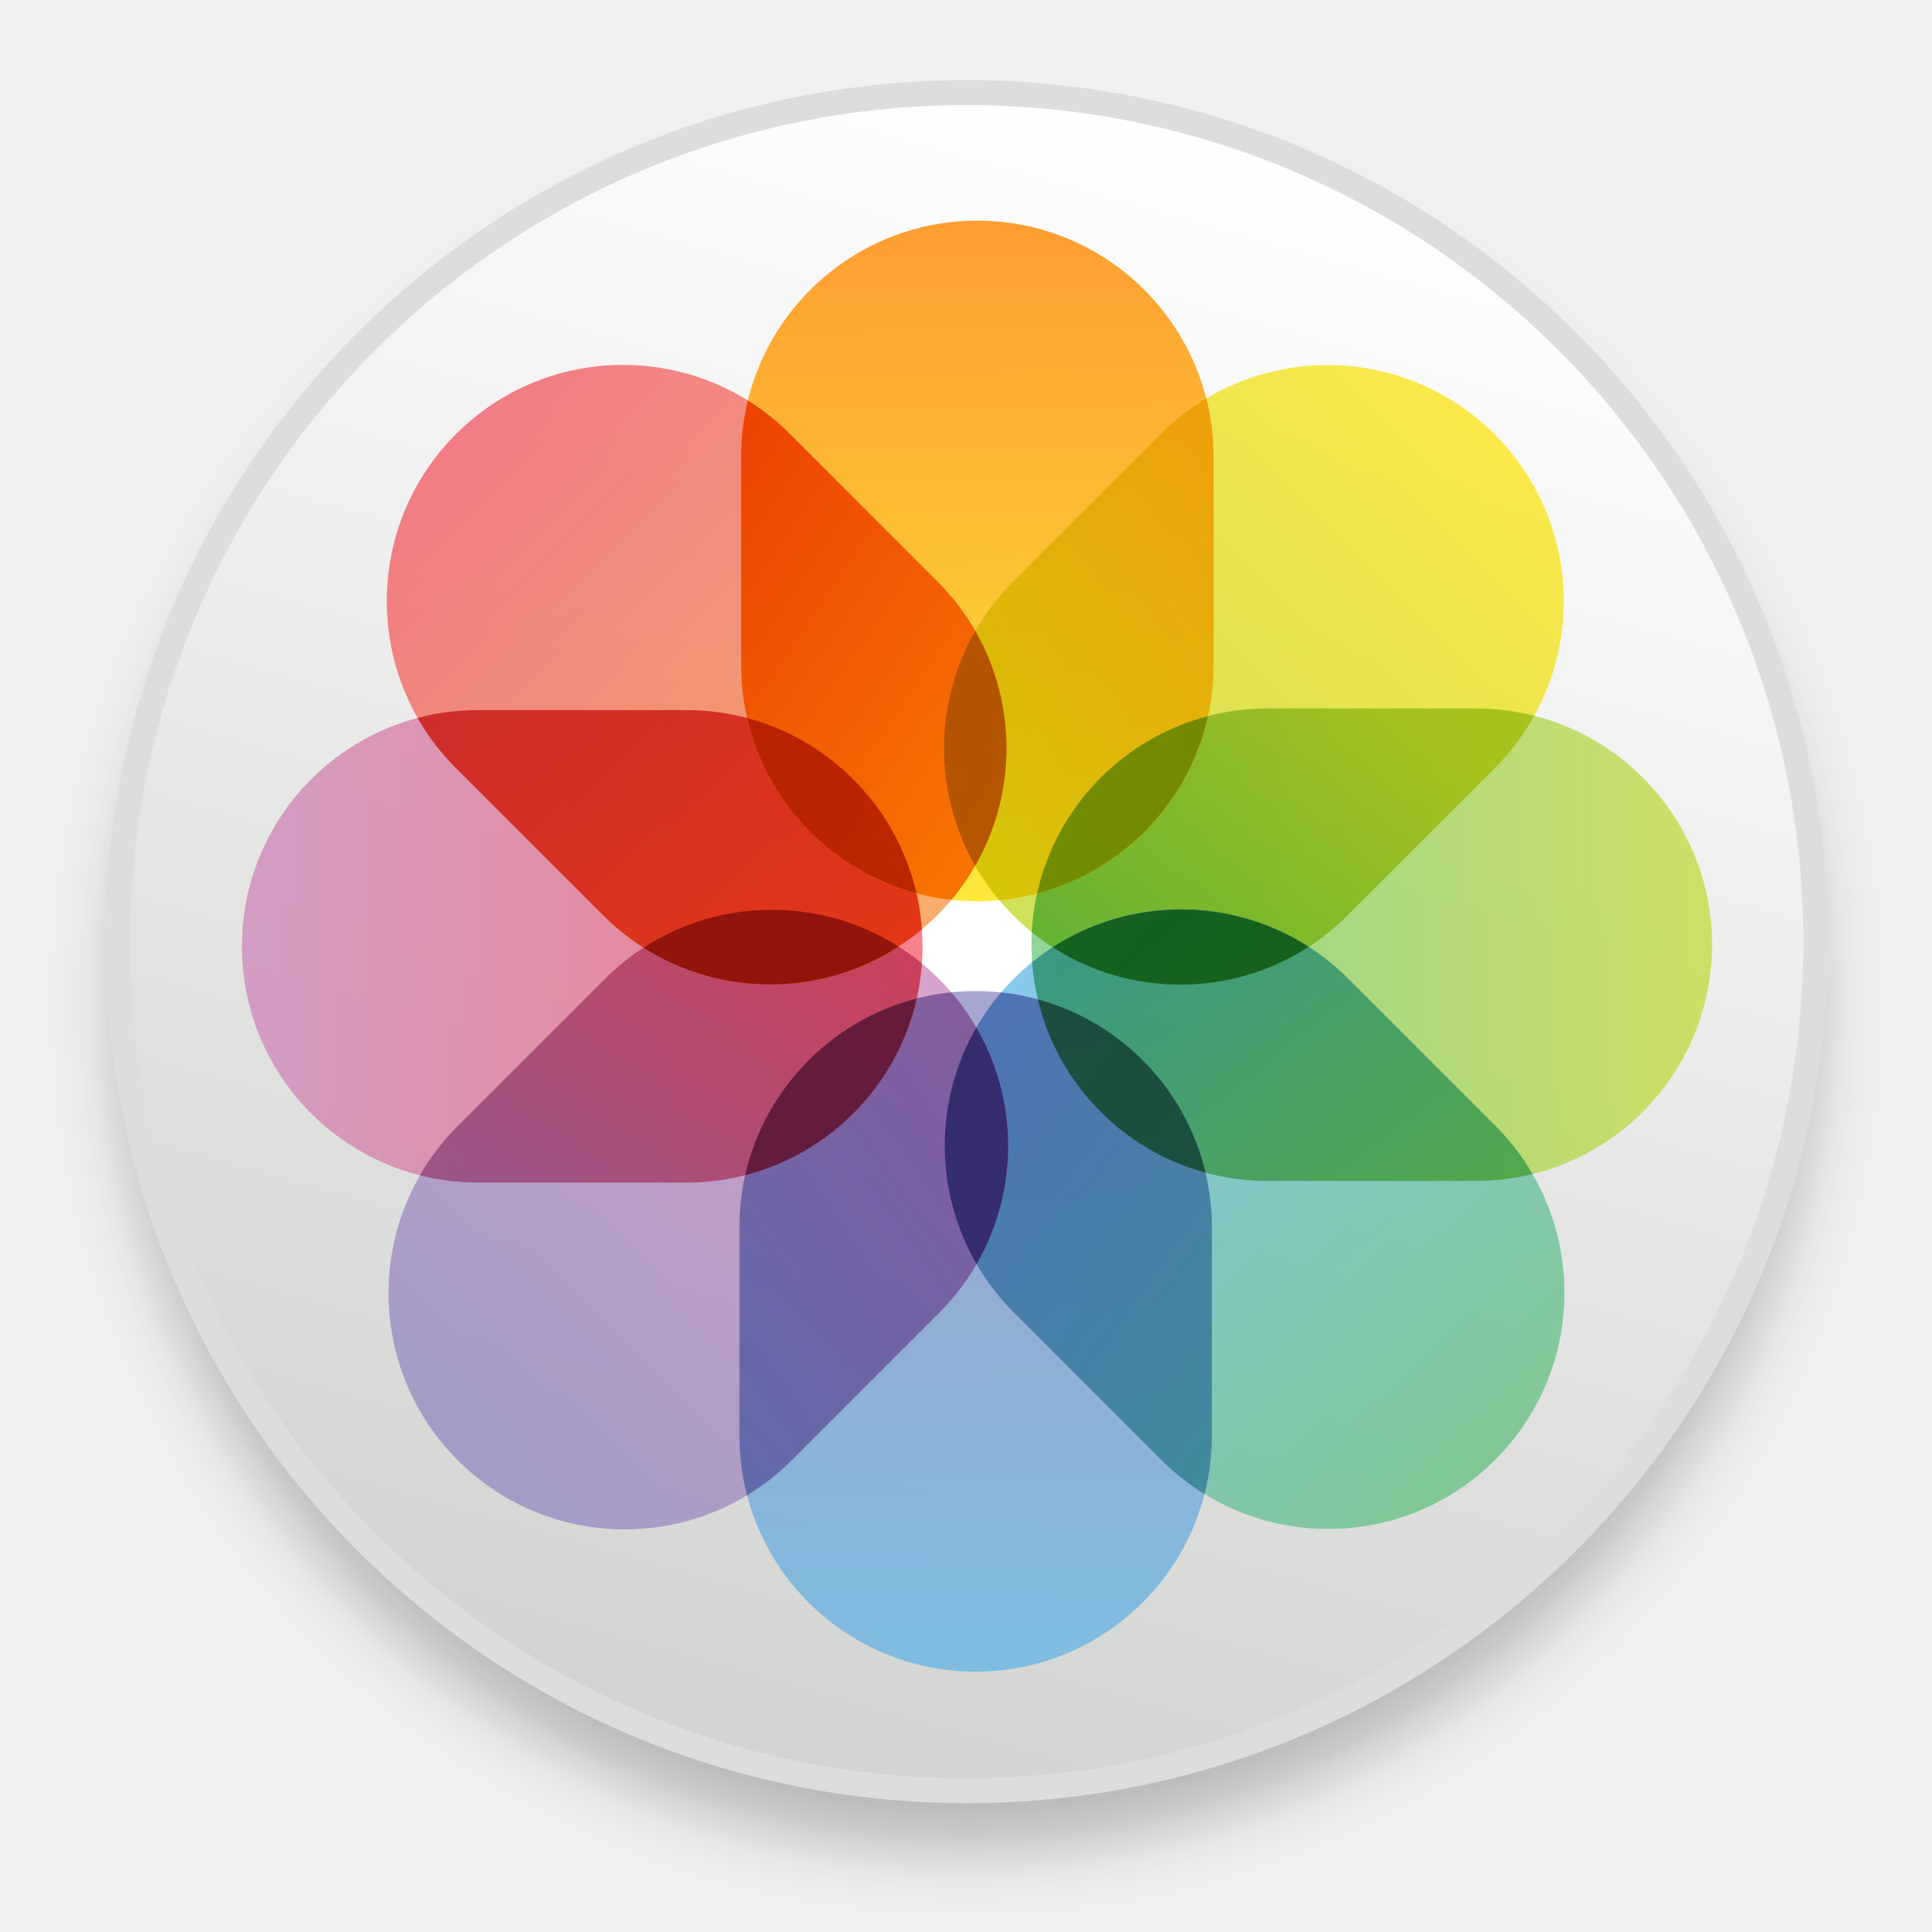
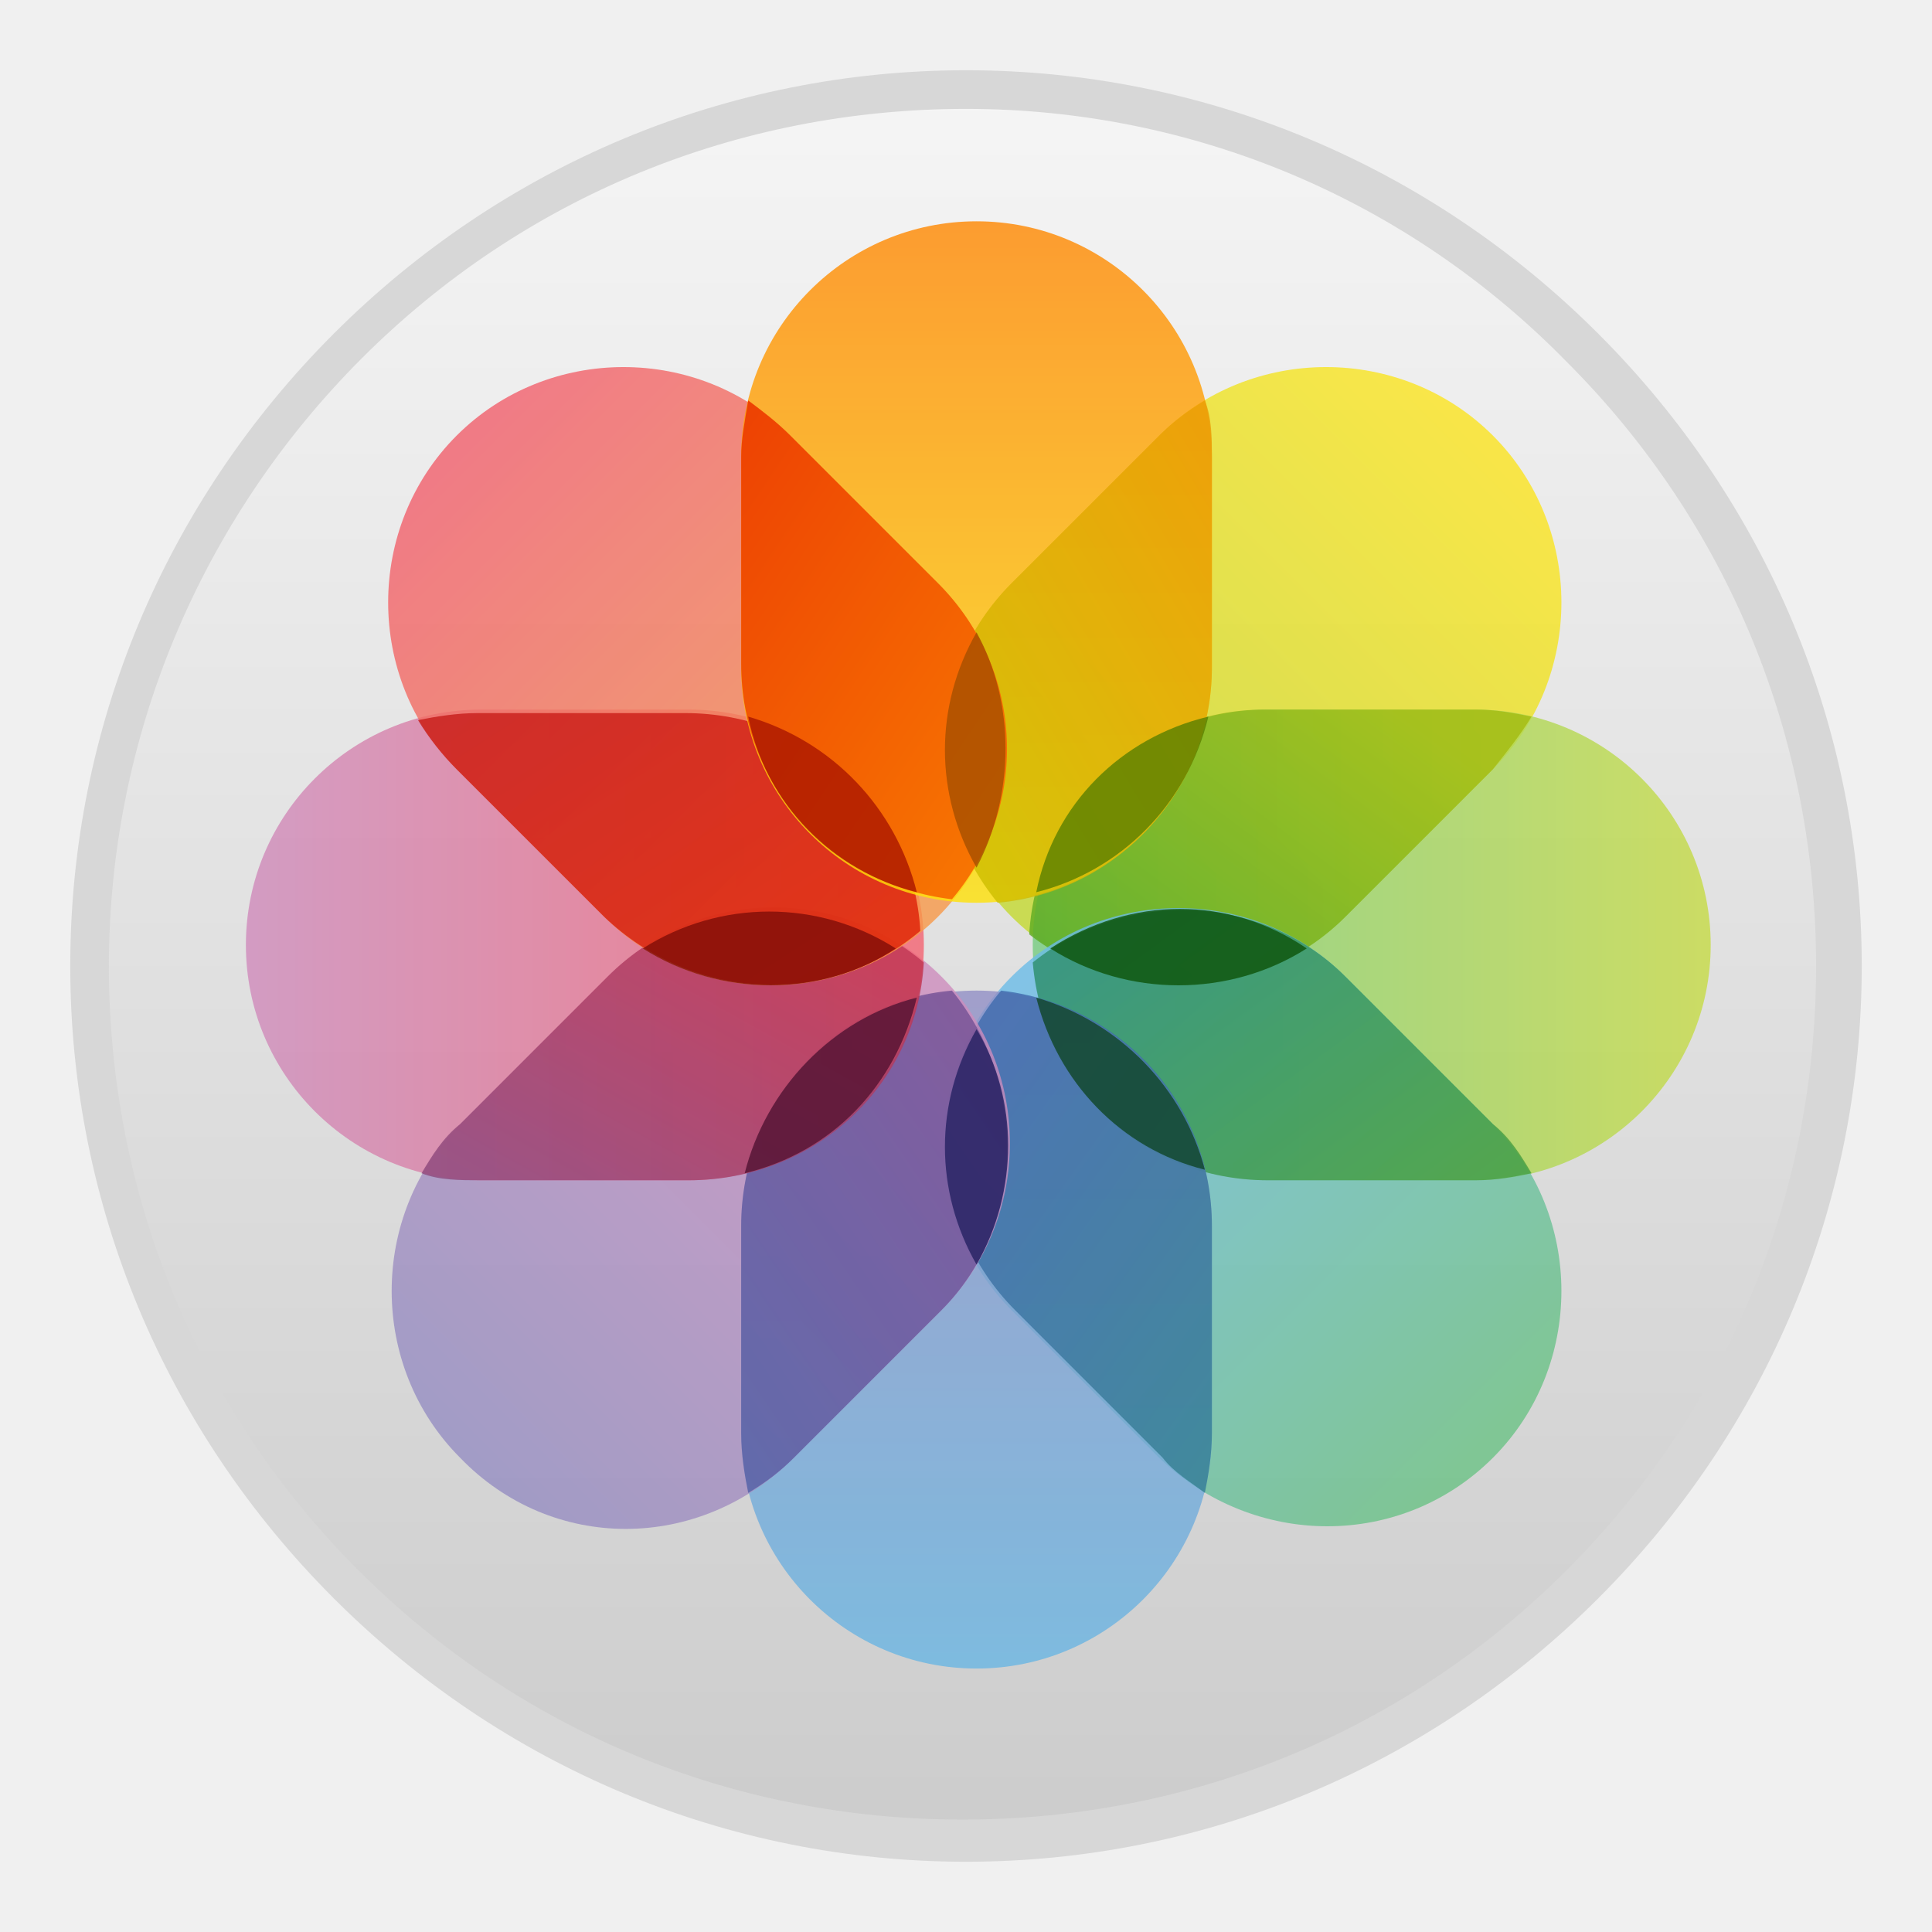
- <svg xmlns="http://www.w3.org/2000/svg" viewBox="0 0 500 500">
-   <defs>
-     <linearGradient x1="50%" y1="0%" x2="23.717%" y2="92.955%" id="photos-linearGradient-1">
-       <stop stop-color="#FEFEFE" offset="0%" />
-       <stop stop-color="#D2D4D1" offset="100%" />
-     </linearGradient>
-     <path d="M204.397,408.795 C317.283,408.795 408.795,317.283 408.795,204.397 C408.795,91.512 317.283,0 204.397,0 C91.512,0 0,91.512 0,204.397 C0,317.283 91.512,408.795 204.397,408.795 Z" id="photos-path-2" />
-     <filter x="-14.4%" y="-9.8%" width="128.9%" height="128.9%" filterUnits="objectBoundingBox" id="photos-filter-3">
-       <feOffset dx="0" dy="14" in="SourceAlpha" result="shadowOffsetOuter1" />
-       <feGaussianBlur stdDeviation="8" in="shadowOffsetOuter1" result="shadowBlurOuter1" />
-       <feColorMatrix values="0 0 0 0 0   0 0 0 0 0   0 0 0 0 0  0 0 0 0.237 0" type="matrix" in="shadowBlurOuter1" />
-     </filter>
-     <filter x="-9.2%" y="-7.0%" width="118.4%" height="118.6%" filterUnits="objectBoundingBox" id="photos-filter-5">
-       <feOffset dx="0" dy="8" in="SourceAlpha" result="shadowOffsetOuter1" />
-       <feGaussianBlur stdDeviation="9.5" in="shadowOffsetOuter1" result="shadowBlurOuter1" />
-       <feColorMatrix values="0 0 0 0 0   0 0 0 0 0   0 0 0 0 0  0 0 0 0.481 0" type="matrix" in="shadowBlurOuter1" />
-     </filter>
-     <linearGradient x1="50%" y1="0%" x2="50%" y2="100%" id="photos-linearGradient-6">
-       <stop stop-color="#FBE41F" offset="0%" />
-       <stop stop-color="#C4DA30" offset="100%" />
-     </linearGradient>
-     <linearGradient x1="50%" y1="0%" x2="50%" y2="100%" id="photos-linearGradient-7">
-       <stop stop-color="#73CC81" offset="0%" />
-       <stop stop-color="#C7DB44" offset="100%" />
-     </linearGradient>
-     <linearGradient x1="85.355%" y1="14.645%" x2="-3.143%" y2="79.909%" id="photos-linearGradient-8">
-       <stop stop-color="#A4BC0F" offset="0%" />
-       <stop stop-color="#5BAA22" offset="100%" />
-     </linearGradient>
-     <linearGradient x1="50%" y1="0%" x2="50%" y2="100%" id="photos-linearGradient-9">
-       <stop stop-color="#6AC284" offset="0%" />
-       <stop stop-color="#6ABBE7" offset="100%" />
-     </linearGradient>
-     <linearGradient x1="100%" y1="100%" x2="0%" y2="28.392%" id="photos-linearGradient-10">
-       <stop stop-color="#4BA03A" offset="0%" />
-       <stop stop-color="#2E8F6D" offset="100%" />
-     </linearGradient>
-     <linearGradient x1="50%" y1="0%" x2="50%" y2="100%" id="photos-linearGradient-11">
-       <stop stop-color="#928EC4" offset="0%" />
-       <stop stop-color="#68B6E3" offset="100%" />
-     </linearGradient>
-     <linearGradient x1="26.281%" y1="0%" x2="100%" y2="100%" id="photos-linearGradient-12">
-       <stop stop-color="#3E6AAD" offset="0%" />
-       <stop stop-color="#34808E" offset="100%" />
-     </linearGradient>
-     <linearGradient x1="50%" y1="0%" x2="50%" y2="100%" id="photos-linearGradient-13">
-       <stop stop-color="#958DC2" offset="0%" />
-       <stop stop-color="#CD8CBD" offset="100%" />
-     </linearGradient>
-     <linearGradient x1="76.897%" y1="0%" x2="0%" y2="100%" id="photos-linearGradient-14">
-       <stop stop-color="#735095" offset="0%" />
-       <stop stop-color="#5260A6" offset="100%" />
-     </linearGradient>
-     <linearGradient x1="50%" y1="0%" x2="50%" y2="100%" id="photos-linearGradient-15">
-       <stop stop-color="#F56270" offset="0%" />
-       <stop stop-color="#CE8BBC" offset="100%" />
-     </linearGradient>
-     <linearGradient x1="85.355%" y1="14.645%" x2="6.457%" y2="92.958%" id="photos-linearGradient-16">
-       <stop stop-color="#BF3653" offset="0%" />
-       <stop stop-color="#8D487C" offset="100%" />
-     </linearGradient>
-     <linearGradient x1="50%" y1="0%" x2="50%" y2="100%" id="photos-linearGradient-17">
-       <stop stop-color="#F15F6B" offset="0%" />
-       <stop stop-color="#F79948" offset="100%" />
-     </linearGradient>
-     <linearGradient x1="100%" y1="84.252%" x2="0%" y2="0%" id="photos-linearGradient-18">
-       <stop stop-color="#DF1F07" offset="0%" />
-       <stop stop-color="#C51B1A" offset="100%" />
-     </linearGradient>
-     <linearGradient x1="50%" y1="0%" x2="50%" y2="100%" id="photos-linearGradient-19">
-       <stop stop-color="#FF8600" offset="0%" />
-       <stop stop-color="#FFE308" offset="100%" />
-     </linearGradient>
-     <linearGradient x1="100%" y1="0%" x2="12.699%" y2="100%" id="photos-linearGradient-20">
-       <stop stop-color="#EB9C09" offset="0%" />
-       <stop stop-color="#CDBF05" offset="100%" />
-     </linearGradient>
-     <linearGradient x1="0%" y1="0%" x2="77.761%" y2="100%" id="photos-linearGradient-21">
-       <stop stop-color="#ED4103" offset="0%" />
-       <stop stop-color="#F77402" offset="100%" />
-     </linearGradient>
-   </defs>
-   <g id="Page-1" stroke="none" stroke-width="1" fill="none" fill-rule="evenodd" transform="translate(-5, 10) scale(1.075)">
-     <g id="Photos" transform="translate(-18, -38)">
-       <g id="Icon" transform="translate(51, 51)">
-         <g id="Oval-5">
-           <use fill="black" fill-opacity="1" filter="url(#photos-filter-3)" href="#photos-path-2" />
-           <use fill="url(#photos-linearGradient-1)" stroke="#ddd" stroke-width="6" fill-rule="evenodd" href="#photos-path-2" />
-         </g>
-         <g transform="translate(28.08219, 30.81553)">
-           <g id="Combined-Shape" opacity="0.8" fill-opacity="1" fill="black">
-             <use filter="url(#photos-filter-5)" href="#photos-path-4" />
-           </g>
-           <circle id="Middle" fill="#FFFFFF" cx="186.747" cy="167.164" r="29.486" />
-           <rect id="Rectangle-100" fill="url(#photos-linearGradient-6)" opacity="0.8" transform="translate(245.4432, 109.3564) rotate(-315) translate(-245.4432, -109.3564) " x="188.577" y="27.436" width="113.733" height="163.84" rx="56.866" />
-           <rect id="Rectangle-100" fill="url(#photos-linearGradient-7)" opacity="0.8" transform="translate(273.8143, 174.3156) scale(-1, 1) rotate(-270) translate(-273.8143, -174.3156) " x="216.948" y="92.395" width="113.733" height="163.84" rx="56.866" />
-           <path d="M312.929,119.194 C310.415,123.725 307.234,127.987 303.386,131.835 L267.922,167.299 C247.156,188.065 214.273,189.359 191.973,171.297 C193.545,141.351 218.358,117.449 248.738,117.449 L298.891,117.449 C303.737,117.449 308.44,118.055 312.929,119.194 L312.929,119.194 Z" id="Combined-Shape" fill="url(#photos-linearGradient-8)" opacity="0.8" />
-           <rect id="Rectangle-100" fill="url(#photos-linearGradient-9)" opacity="0.8" transform="translate(245.6103, 240.3867) scale(1, -1) rotate(-315) translate(-245.6103, -240.3867) " x="188.744" y="158.467" width="113.733" height="163.84" rx="56.866" />
-           <path d="M192.047,178.522 C194.196,207.964 218.73,231.182 248.738,231.182 L298.891,231.182 C303.589,231.182 308.153,230.611 312.519,229.534 C310.101,225.381 307.113,221.468 303.553,217.908 L268.089,182.444 C247.294,161.649 214.349,160.38 192.047,178.522 L192.047,178.522 Z" id="Combined-Shape" fill="url(#photos-linearGradient-10)" opacity="0.8" />
-           <path d="M258.64,174.818 C239.956,186.936 215.695,186.953 196.99,174.926 C215.662,162.826 239.923,162.771 258.64,174.818 L258.64,174.818 Z" id="Combined-Shape" fill="#0D5309" opacity="0.8" />
-           <rect id="Rectangle-100" fill="url(#photos-linearGradient-11)" opacity="0.8" x="121.58" y="185.481" width="113.733" height="163.84" rx="56.866" />
-           <path d="M233.549,306.565 C229.843,304.285 226.342,301.54 223.131,298.329 L187.668,262.866 C166.533,241.731 165.526,208.148 184.59,185.808 C213.107,188.867 235.313,212.978 235.313,242.325 L235.313,292.478 C235.313,297.34 234.7,302.06 233.549,306.565 L233.549,306.565 Z" id="Combined-Shape" fill="url(#photos-linearGradient-12)" opacity="0.8" />
-           <path d="M193.421,187.471 C198.208,207.712 213.802,223.769 233.791,229.199 C229.009,208.95 213.405,192.904 193.421,187.471 L193.421,187.471 Z" id="Combined-Shape" fill="#0F4525" opacity="0.8" />
-           <rect id="Rectangle-100" fill="url(#photos-linearGradient-13)" opacity="0.8" transform="translate(111.6861, 240.4863) scale(-1, -1) rotate(-315) translate(-111.6861, -240.4863) " x="54.82" y="158.566" width="113.733" height="163.84" rx="56.866" />
-           <path d="M172.596,185.779 C143.989,188.711 121.58,212.909 121.58,242.325 L121.58,292.478 C121.58,297.45 122.217,302.273 123.415,306.868 C127.244,304.548 130.858,301.735 134.165,298.429 L169.629,262.965 C190.804,241.79 191.774,208.119 172.596,185.779 L172.596,185.779 Z" id="Combined-Shape" fill="url(#photos-linearGradient-14)" opacity="0.8" />
-           <path d="M178.677,251.198 C168.478,233.647 168.465,211.819 178.619,194.252 C188.812,211.803 188.838,233.631 178.677,251.198 L178.677,251.198 Z" id="Combined-Shape" fill="#242161" opacity="0.8" />
-           <rect id="Rectangle-100" fill="url(#photos-linearGradient-15)" opacity="0.8" transform="translate(83.73189, 174.7062) rotate(-270) translate(-83.73189, -174.7062) " x="26.865" y="92.786" width="113.733" height="163.84" rx="56.866" />
-           <path d="M44.661,229.833 C47.099,225.606 50.127,221.624 53.744,218.007 L89.207,182.544 C110.082,161.669 143.2,160.47 165.505,178.831 C163.395,208.312 138.844,231.573 108.808,231.573 L58.655,231.573 C53.826,231.573 49.138,230.969 44.661,229.833 L44.661,229.833 Z" id="Combined-Shape" fill="url(#photos-linearGradient-16)" opacity="0.8" />
-           <path d="M164.262,187.269 C143.736,192.551 127.653,209.022 122.968,229.797 C143.53,224.529 159.581,208.055 164.262,187.269 L164.262,187.269 Z" id="Combined-Shape" fill="#501232" opacity="0.8" />
-           <rect id="Rectangle-100" fill="url(#photos-linearGradient-17)" opacity="0.8" transform="translate(111.271, 109.3114) scale(-1, 1) rotate(-315) translate(-111.271, -109.3114) " x="54.405" y="27.391" width="113.733" height="163.84" rx="56.866" />
-           <path d="M165.507,170.62 C163.41,141.175 138.826,117.84 108.808,117.84 L58.655,117.84 C53.625,117.84 48.748,118.492 44.104,119.717 C46.567,124.037 49.641,128.103 53.328,131.79 L88.792,167.254 C109.798,188.259 143.2,189.342 165.507,170.62 L165.507,170.62 Z" id="Combined-Shape" fill="url(#photos-linearGradient-18)" opacity="0.8" />
-           <path d="M98.478,175.032 C117.085,162.958 141.226,162.888 159.902,174.766 C141.308,186.821 117.166,186.929 98.478,175.032 L98.478,175.032 Z" id="Combined-Shape" fill="#7F0D07" opacity="0.8" />
-           <rect id="Rectangle-100" fill="url(#photos-linearGradient-19)" opacity="0.8" x="121.981" y="0.008" width="113.733" height="163.84" rx="56.866" />
-           <path d="M233.971,42.82 C230.046,45.169 226.345,48.033 222.964,51.414 L187.501,86.878 C166.47,107.909 165.37,141.265 184.143,163.605 C213.015,160.93 235.714,136.611 235.714,107.005 L235.714,56.852 C235.714,52.008 235.109,47.307 233.971,42.82 L233.971,42.82 Z" id="Combined-Shape" fill="url(#photos-linearGradient-20)" opacity="0.8" />
-           <path d="M193.233,162.009 C197.834,141.204 213.85,124.638 234.382,119.282 C229.785,140.108 213.745,156.65 193.233,162.009 L193.233,162.009 Z" id="Combined-Shape" fill="#598000" opacity="0.8" />
-           <path d="M123.61,43.305 C127.213,45.55 130.619,48.238 133.75,51.369 L169.213,86.833 C190.229,107.848 191.343,141.172 172.612,163.511 C144.139,160.41 121.981,136.32 121.981,107.005 L121.981,56.852 C121.981,52.183 122.546,47.646 123.61,43.305 L123.61,43.305 Z" id="Combined-Shape" fill="url(#photos-linearGradient-21)" />
-           <path d="M178.37,98.787 C168.347,116.234 168.345,137.85 178.344,155.303 C188.361,137.857 188.376,116.242 178.37,98.787 L178.37,98.787 Z" id="Combined-Shape" fill="#A54F00" opacity="0.8" />
-           <path d="M164.212,161.95 C159.5,141.44 143.676,125.122 123.411,119.738 C128.11,140.286 143.936,156.573 164.212,161.95 L164.212,161.95 Z" id="Combined-Shape" fill="#AA1500" opacity="0.8" />
-         </g>
-       </g>
-     </g>
-   </g>
+ <svg xmlns="http://www.w3.org/2000/svg" viewBox="0 0 55 55">
+   <style type="text/css">
+         .st0{fill-rule:evenodd;clip-rule:evenodd;fill:url(#SVGID_1_);}
+         .st1{fill:#D7D7D7;}
+         .st2{opacity:0.8;fill-rule:evenodd;clip-rule:evenodd;fill:url(#Rectangle-100_8_);enable-background:new    ;}
+         .st3{opacity:0.8;fill-rule:evenodd;clip-rule:evenodd;fill:url(#Rectangle-100_9_);enable-background:new    ;}
+         .st4{opacity:0.8;fill-rule:evenodd;clip-rule:evenodd;fill:url(#Combined-Shape_17_);enable-background:new    ;}
+         .st5{opacity:0.8;fill-rule:evenodd;clip-rule:evenodd;fill:url(#Rectangle-100_10_);enable-background:new    ;}
+         .st6{opacity:0.8;fill-rule:evenodd;clip-rule:evenodd;fill:url(#Combined-Shape_18_);enable-background:new    ;}
+         .st7{opacity:0.8;fill-rule:evenodd;clip-rule:evenodd;fill:#0D5309;enable-background:new    ;}
+         .st8{opacity:0.8;fill-rule:evenodd;clip-rule:evenodd;fill:url(#Rectangle-100_11_);enable-background:new    ;}
+         .st9{opacity:0.8;fill-rule:evenodd;clip-rule:evenodd;fill:url(#Combined-Shape_19_);enable-background:new    ;}
+         .st10{opacity:0.8;fill-rule:evenodd;clip-rule:evenodd;fill:#0F4525;enable-background:new    ;}
+         .st11{opacity:0.8;fill-rule:evenodd;clip-rule:evenodd;fill:url(#Rectangle-100_12_);enable-background:new    ;}
+         .st12{opacity:0.8;fill-rule:evenodd;clip-rule:evenodd;fill:url(#Combined-Shape_20_);enable-background:new    ;}
+         .st13{opacity:0.8;fill-rule:evenodd;clip-rule:evenodd;fill:#242161;enable-background:new    ;}
+         .st14{opacity:0.8;fill-rule:evenodd;clip-rule:evenodd;fill:url(#Rectangle-100_13_);enable-background:new    ;}
+         .st15{opacity:0.8;fill-rule:evenodd;clip-rule:evenodd;fill:url(#Combined-Shape_21_);enable-background:new    ;}
+         .st16{opacity:0.8;fill-rule:evenodd;clip-rule:evenodd;fill:#501232;enable-background:new    ;}
+         .st17{opacity:0.8;fill-rule:evenodd;clip-rule:evenodd;fill:url(#Rectangle-100_14_);enable-background:new    ;}
+         .st18{opacity:0.8;fill-rule:evenodd;clip-rule:evenodd;fill:url(#Combined-Shape_22_);enable-background:new    ;}
+         .st19{opacity:0.8;fill-rule:evenodd;clip-rule:evenodd;fill:#7F0D07;enable-background:new    ;}
+         .st20{opacity:0.8;fill-rule:evenodd;clip-rule:evenodd;fill:url(#Rectangle-100_15_);enable-background:new    ;}
+         .st21{opacity:0.8;fill-rule:evenodd;clip-rule:evenodd;fill:url(#Combined-Shape_23_);enable-background:new    ;}
+         .st22{opacity:0.8;fill-rule:evenodd;clip-rule:evenodd;fill:#598000;enable-background:new    ;}
+         .st23{fill-rule:evenodd;clip-rule:evenodd;fill:url(#Combined-Shape_24_);}
+         .st24{opacity:0.8;fill-rule:evenodd;clip-rule:evenodd;fill:#A54F00;enable-background:new    ;}
+         .st25{opacity:0.8;fill-rule:evenodd;clip-rule:evenodd;fill:#AA1500;enable-background:new    ;}
+     </style>
+   <linearGradient id="SVGID_1_" gradientUnits="userSpaceOnUse" x1="27.5" y1="2.565" x2="27.5" y2="52.435">
+     <stop offset="0" style="stop-color:#F5F5F5" />
+     <stop offset="1" style="stop-color:#CCCCCC" />
+   </linearGradient>
+   <circle class="st0" cx="27.5" cy="27.5" r="24.9" />
+   <path class="st1" d="M27.5,53c-6.8,0-13.2-2.7-18-7.5S2,34.3,2,27.5c0-6.8,2.7-13.2,7.5-18S20.7,2,27.5,2c6.8,0,13.2,2.7,18,7.5         s7.5,11.2,7.5,18c0,6.8-2.7,13.2-7.5,18S34.3,53,27.5,53z M27.5,3.1c-6.5,0-12.6,2.5-17.2,7.1S3.1,21,3.1,27.5s2.5,12.6,7.1,17.2         c4.6,4.6,10.7,7.1,17.2,7.1s12.6-2.5,17.2-7.1s7.1-10.7,7.1-17.2s-2.5-12.6-7.1-17.2C40.1,5.7,34,3.1,27.5,3.1z" />
+   <linearGradient id="Rectangle-100_8_" gradientUnits="userSpaceOnUse" x1="10.78" y1="42.019" x2="10.78" y2="41.91" gradientTransform="matrix(86.4529 86.4529 124.5416 -124.5416 -6122.619 4313.565)">
+     <stop offset="0" style="stop-color:#FBE41F" />
+     <stop offset="1" style="stop-color:#C4DA30" />
+   </linearGradient>
+   <path id="Rectangle-100" class="st2" d="M42.5,12.4L42.5,12.4c2.6,2.6,2.6,6.9,0,9.5l-4.2,4.2c-2.6,2.6-6.9,2.6-9.5,0l0,0         c-2.6-2.6-2.6-6.9,0-9.5l4.2-4.2C35.6,9.8,39.9,9.8,42.5,12.4z" />
+   <linearGradient id="Rectangle-100_9_" gradientUnits="userSpaceOnUse" x1="11.614" y1="44.423" x2="11.614" y2="44.313" gradientTransform="matrix(2.245932e-14 122.2628 -176.1285 3.235428e-14 7853.474 -1393.057)">
+     <stop offset="0" style="stop-color:#73CC81" />
+     <stop offset="1" style="stop-color:#C7DB44" />
+   </linearGradient>
+   <path id="Rectangle-100_1_" class="st3" d="M29.4,26.9L29.4,26.9c0,3.7,3,6.7,6.7,6.7H42c3.7,0,6.7-3,6.7-6.7l0,0         c0-3.7-3-6.7-6.7-6.7h-5.9C32.4,20.2,29.4,23.2,29.4,26.9z" />
+   <linearGradient id="Combined-Shape_17_" gradientUnits="userSpaceOnUse" x1="11.166" y1="45.449" x2="11.069" y2="45.377" gradientTransform="matrix(130.0282 0 0 -71.463 -1410.332 3269.268)">
+     <stop offset="0" style="stop-color:#A4BC0F" />
+     <stop offset="1" style="stop-color:#5BAA22" />
+   </linearGradient>
+   <path id="Combined-Shape_1_" class="st4" d="M43.6,20.4c-0.3,0.5-0.7,1-1.1,1.5l-4.2,4.2c-2.4,2.4-6.3,2.6-9,0.5         c0.2-3.5,3.1-6.4,6.7-6.4H42C42.6,20.2,43.1,20.3,43.6,20.4L43.6,20.4z" />
+   <linearGradient id="Rectangle-100_10_" gradientUnits="userSpaceOnUse" x1="13.453" y1="40.163" x2="13.453" y2="40.053" gradientTransform="matrix(86.4529 -86.4529 124.5416 124.5416 -6122.44 -3797.388)">
+     <stop offset="0" style="stop-color:#6AC284" />
+     <stop offset="1" style="stop-color:#6ABBE7" />
+   </linearGradient>
+   <path id="Rectangle-100_2_" class="st5" d="M42.5,41.5L42.5,41.5c2.6-2.6,2.6-6.9,0-9.5l-4.2-4.2c-2.6-2.6-6.9-2.6-9.5,0l0,0         c-2.6,2.6-2.6,6.9,0,9.5l4.2,4.2C35.7,44.1,39.9,44.1,42.5,41.5z" />
+   <linearGradient id="Combined-Shape_18_" gradientUnits="userSpaceOnUse" x1="11.177" y1="46.06" x2="11.067" y2="46.139" gradientTransform="matrix(129.5077 0 0 -70.2676 -1403.486 3269.862)">
+     <stop offset="0" style="stop-color:#4BA03A" />
+     <stop offset="1" style="stop-color:#2E8F6D" />
+   </linearGradient>
+   <path id="Combined-Shape_2_" class="st6" d="M29.4,27.4c0.3,3.5,3.1,6.2,6.7,6.2H42c0.6,0,1.1-0.1,1.6-0.2c-0.3-0.5-0.6-1-1.1-1.4         l-4.2-4.2C35.9,25.4,32,25.3,29.4,27.4L29.4,27.4z" />
+   <path id="Combined-Shape_3_" class="st7" d="M37.2,27c-2.2,1.4-5.1,1.4-7.3,0C32.2,25.5,35,25.5,37.2,27L37.2,27z" />
+   <linearGradient id="Rectangle-100_11_" gradientUnits="userSpaceOnUse" x1="11.556" y1="44.37" x2="11.556" y2="44.26" gradientTransform="matrix(122.2628 0 0 -176.1285 -1385.055 7843.019)">
+     <stop offset="0" style="stop-color:#928EC4" />
+     <stop offset="1" style="stop-color:#68B6E3" />
+   </linearGradient>
+   <path id="Rectangle-100_3_" class="st8" d="M27.8,28.2L27.8,28.2c3.7,0,6.7,3,6.7,6.7v5.9c0,3.7-3,6.7-6.7,6.7h0         c-3.7,0-6.7-3-6.7-6.7v-5.9C21.1,31.2,24.1,28.2,27.8,28.2z" />
+   <linearGradient id="Combined-Shape_19_" gradientUnits="userSpaceOnUse" x1="9.689" y1="44.859" x2="9.77" y2="44.749" gradientTransform="matrix(69.1192 0 0 -129.8137 -641.045 5851.836)">
+     <stop offset="0" style="stop-color:#3E6AAD" />
+     <stop offset="1" style="stop-color:#34808E" />
+   </linearGradient>
+   <path id="Combined-Shape_4_" class="st9" d="M34.3,42.5c-0.4-0.3-0.9-0.6-1.2-1l-4.2-4.2c-2.5-2.5-2.6-6.5-0.4-9.1         c3.4,0.4,6,3.2,6,6.7v5.9C34.5,41.4,34.4,42,34.3,42.5L34.3,42.5z" />
+   <path id="Combined-Shape_5_" class="st10" d="M29.5,28.4c0.6,2.4,2.4,4.3,4.8,4.9C33.7,31,31.9,29.1,29.5,28.4L29.5,28.4z" />
+   <linearGradient id="Rectangle-100_12_" gradientUnits="userSpaceOnUse" x1="16.205" y1="42.073" x2="16.205" y2="41.963" gradientTransform="matrix(-86.4529 -86.4529 -124.5416 124.5416 6653.859 -3797.281)">
+     <stop offset="0" style="stop-color:#958DC2" />
+     <stop offset="1" style="stop-color:#CD8CBD" />
+   </linearGradient>
+   <path id="Rectangle-100_4_" class="st11" d="M13.1,41.5L13.1,41.5c-2.6-2.6-2.6-6.9,0-9.5l4.2-4.2c2.6-2.6,6.9-2.6,9.5,0l0,0         c2.6,2.6,2.6,6.9,0,9.5l-4.2,4.2C19.9,44.2,15.7,44.2,13.1,41.5z" />
+   <linearGradient id="Combined-Shape_20_" gradientUnits="userSpaceOnUse" x1="10.451" y1="44.854" x2="10.367" y2="44.745" gradientTransform="matrix(69.5537 0 0 -130.1705 -699.8362 5867.146)">
+     <stop offset="0" style="stop-color:#735095" />
+     <stop offset="1" style="stop-color:#5260A6" />
+   </linearGradient>
+   <path id="Combined-Shape_6_" class="st12" d="M27.1,28.2c-3.4,0.3-6,3.2-6,6.7v5.9c0,0.6,0.1,1.2,0.2,1.7c0.5-0.3,0.9-0.6,1.3-1         l4.2-4.2C29.2,34.9,29.3,30.9,27.1,28.2L27.1,28.2z" />
+   <path id="Combined-Shape_7_" class="st13" d="M27.8,36c-1.2-2.1-1.2-4.6,0-6.7C29,31.3,29,33.9,27.8,36L27.8,36z" />
+   <linearGradient id="Rectangle-100_13_" gradientUnits="userSpaceOnUse" x1="11.611" y1="41.72" x2="11.611" y2="41.61" gradientTransform="matrix(-2.245932e-14 122.2628 176.1285 3.235428e-14 -7321.785 -1392.638)">
+     <stop offset="0" style="stop-color:#F56270" />
+     <stop offset="1" style="stop-color:#CE8BBC" />
+   </linearGradient>
+   <path id="Rectangle-100_5_" class="st14" d="M26.3,26.9L26.3,26.9c0,3.7-3,6.7-6.7,6.7h-5.9c-3.7,0-6.7-3-6.7-6.7l0,0         c0-3.7,3-6.7,6.7-6.7h5.9C23.3,20.2,26.3,23.2,26.3,26.9z" />
+   <linearGradient id="Combined-Shape_21_" gradientUnits="userSpaceOnUse" x1="12.256" y1="46.131" x2="12.169" y2="46.045" gradientTransform="matrix(129.907 0 0 -70.5806 -1567.117 3283.426)">
+     <stop offset="0" style="stop-color:#BF3653" />
+     <stop offset="1" style="stop-color:#8D487C" />
+   </linearGradient>
+   <path id="Combined-Shape_8_" class="st15" d="M12,33.4c0.3-0.5,0.6-1,1.1-1.4l4.2-4.2c2.5-2.5,6.4-2.6,9-0.4         c-0.2,3.5-3.1,6.2-6.7,6.2h-5.9C13.1,33.6,12.5,33.6,12,33.4L12,33.4z" />
+   <path id="Combined-Shape_9_" class="st16" d="M26.1,28.4c-2.4,0.6-4.3,2.6-4.9,5C23.7,32.8,25.5,30.9,26.1,28.4L26.1,28.4z" />
+   <linearGradient id="Rectangle-100_14_" gradientUnits="userSpaceOnUse" x1="13.529" y1="43.927" x2="13.529" y2="43.817" gradientTransform="matrix(-86.4529 86.4529 -124.5416 -124.5416 6653.414 4313.517)">
+     <stop offset="0" style="stop-color:#F15F6B" />
+     <stop offset="1" style="stop-color:#F79948" />
+   </linearGradient>
+   <path id="Rectangle-100_6_" class="st17" d="M13,12.4L13,12.4c-2.6,2.6-2.6,6.9,0,9.5l4.2,4.2c2.6,2.6,6.9,2.6,9.5,0l0,0         c2.6-2.6,2.6-6.9,0-9.5l-4.2-4.2C19.9,9.8,15.6,9.8,13,12.4z" />
+   <linearGradient id="Combined-Shape_22_" gradientUnits="userSpaceOnUse" x1="12.274" y1="45.395" x2="12.165" y2="45.488" gradientTransform="matrix(130.508 0 0 -70.9946 -1575.529 3249.549)">
+     <stop offset="0" style="stop-color:#DF1F07" />
+     <stop offset="1" style="stop-color:#C51B1A" />
+   </linearGradient>
+   <path id="Combined-Shape_10_" class="st18" d="M26.2,26.5c-0.2-3.5-3.1-6.2-6.7-6.2h-5.9c-0.6,0-1.2,0.1-1.7,0.2         c0.3,0.5,0.7,1,1.1,1.4l4.2,4.2C19.7,28.5,23.6,28.7,26.2,26.5L26.2,26.5z" />
+   <path id="Combined-Shape_11_" class="st19" d="M18.3,27c2.2-1.4,5-1.4,7.2,0C23.4,28.4,20.5,28.4,18.3,27L18.3,27z" />
+   <linearGradient id="Rectangle-100_15_" gradientUnits="userSpaceOnUse" x1="11.553" y1="43.362" x2="11.553" y2="43.252" gradientTransform="matrix(122.2628 0 0 -176.1285 -1384.624 7643.635)">
+     <stop offset="0" style="stop-color:#FF8600" />
+     <stop offset="1" style="stop-color:#FFE308" />
+   </linearGradient>
+   <path id="Rectangle-100_7_" class="st20" d="M27.8,6.3L27.8,6.3c3.7,0,6.7,3,6.7,6.7V19c0,3.7-3,6.7-6.7,6.7h0c-3.7,0-6.7-3-6.7-6.7         V13C21.1,9.3,24.1,6.3,27.8,6.3z" />
+   <linearGradient id="Combined-Shape_23_" gradientUnits="userSpaceOnUse" x1="9.807" y1="43.805" x2="9.711" y2="43.695" gradientTransform="matrix(69.7308 0 0 -129.8435 -649.1747 5699.404)">
+     <stop offset="0" style="stop-color:#EB9C09" />
+     <stop offset="1" style="stop-color:#CDBF05" />
+   </linearGradient>
+   <path id="Combined-Shape_12_" class="st21" d="M34.3,11.4c-0.5,0.3-0.9,0.6-1.3,1l-4.2,4.2c-2.5,2.5-2.6,6.4-0.4,9.1         c3.4-0.3,6.1-3.2,6.1-6.7V13C34.5,12.5,34.5,11.9,34.3,11.4L34.3,11.4z" />
+   <path id="Combined-Shape_13_" class="st22" d="M29.5,25.4c0.5-2.5,2.4-4.4,4.9-5C33.8,22.9,31.9,24.8,29.5,25.4L29.5,25.4z" />
+   <linearGradient id="Combined-Shape_24_" gradientUnits="userSpaceOnUse" x1="10.327" y1="43.815" x2="10.412" y2="43.706" gradientTransform="matrix(68.6755 0 0 -129.2222 -687.988 5673.208)">
+     <stop offset="0" style="stop-color:#ED4103" />
+     <stop offset="1" style="stop-color:#F77402" />
+   </linearGradient>
+   <path id="Combined-Shape_14_" class="st23" d="M21.3,11.4c0.4,0.3,0.8,0.6,1.2,1l4.2,4.2c2.5,2.5,2.6,6.4,0.4,9         c-3.4-0.4-6-3.2-6-6.7V13C21.1,12.5,21.2,12,21.3,11.4L21.3,11.4z" />
+   <path id="Combined-Shape_15_" class="st24" d="M27.8,18c-1.2,2.1-1.2,4.6,0,6.7C28.9,22.6,28.9,20,27.8,18L27.8,18z" />
+   <path id="Combined-Shape_16_" class="st25" d="M26.1,25.4c-0.6-2.4-2.4-4.3-4.8-5C21.8,22.9,23.7,24.8,26.1,25.4L26.1,25.4z" />
</svg>
